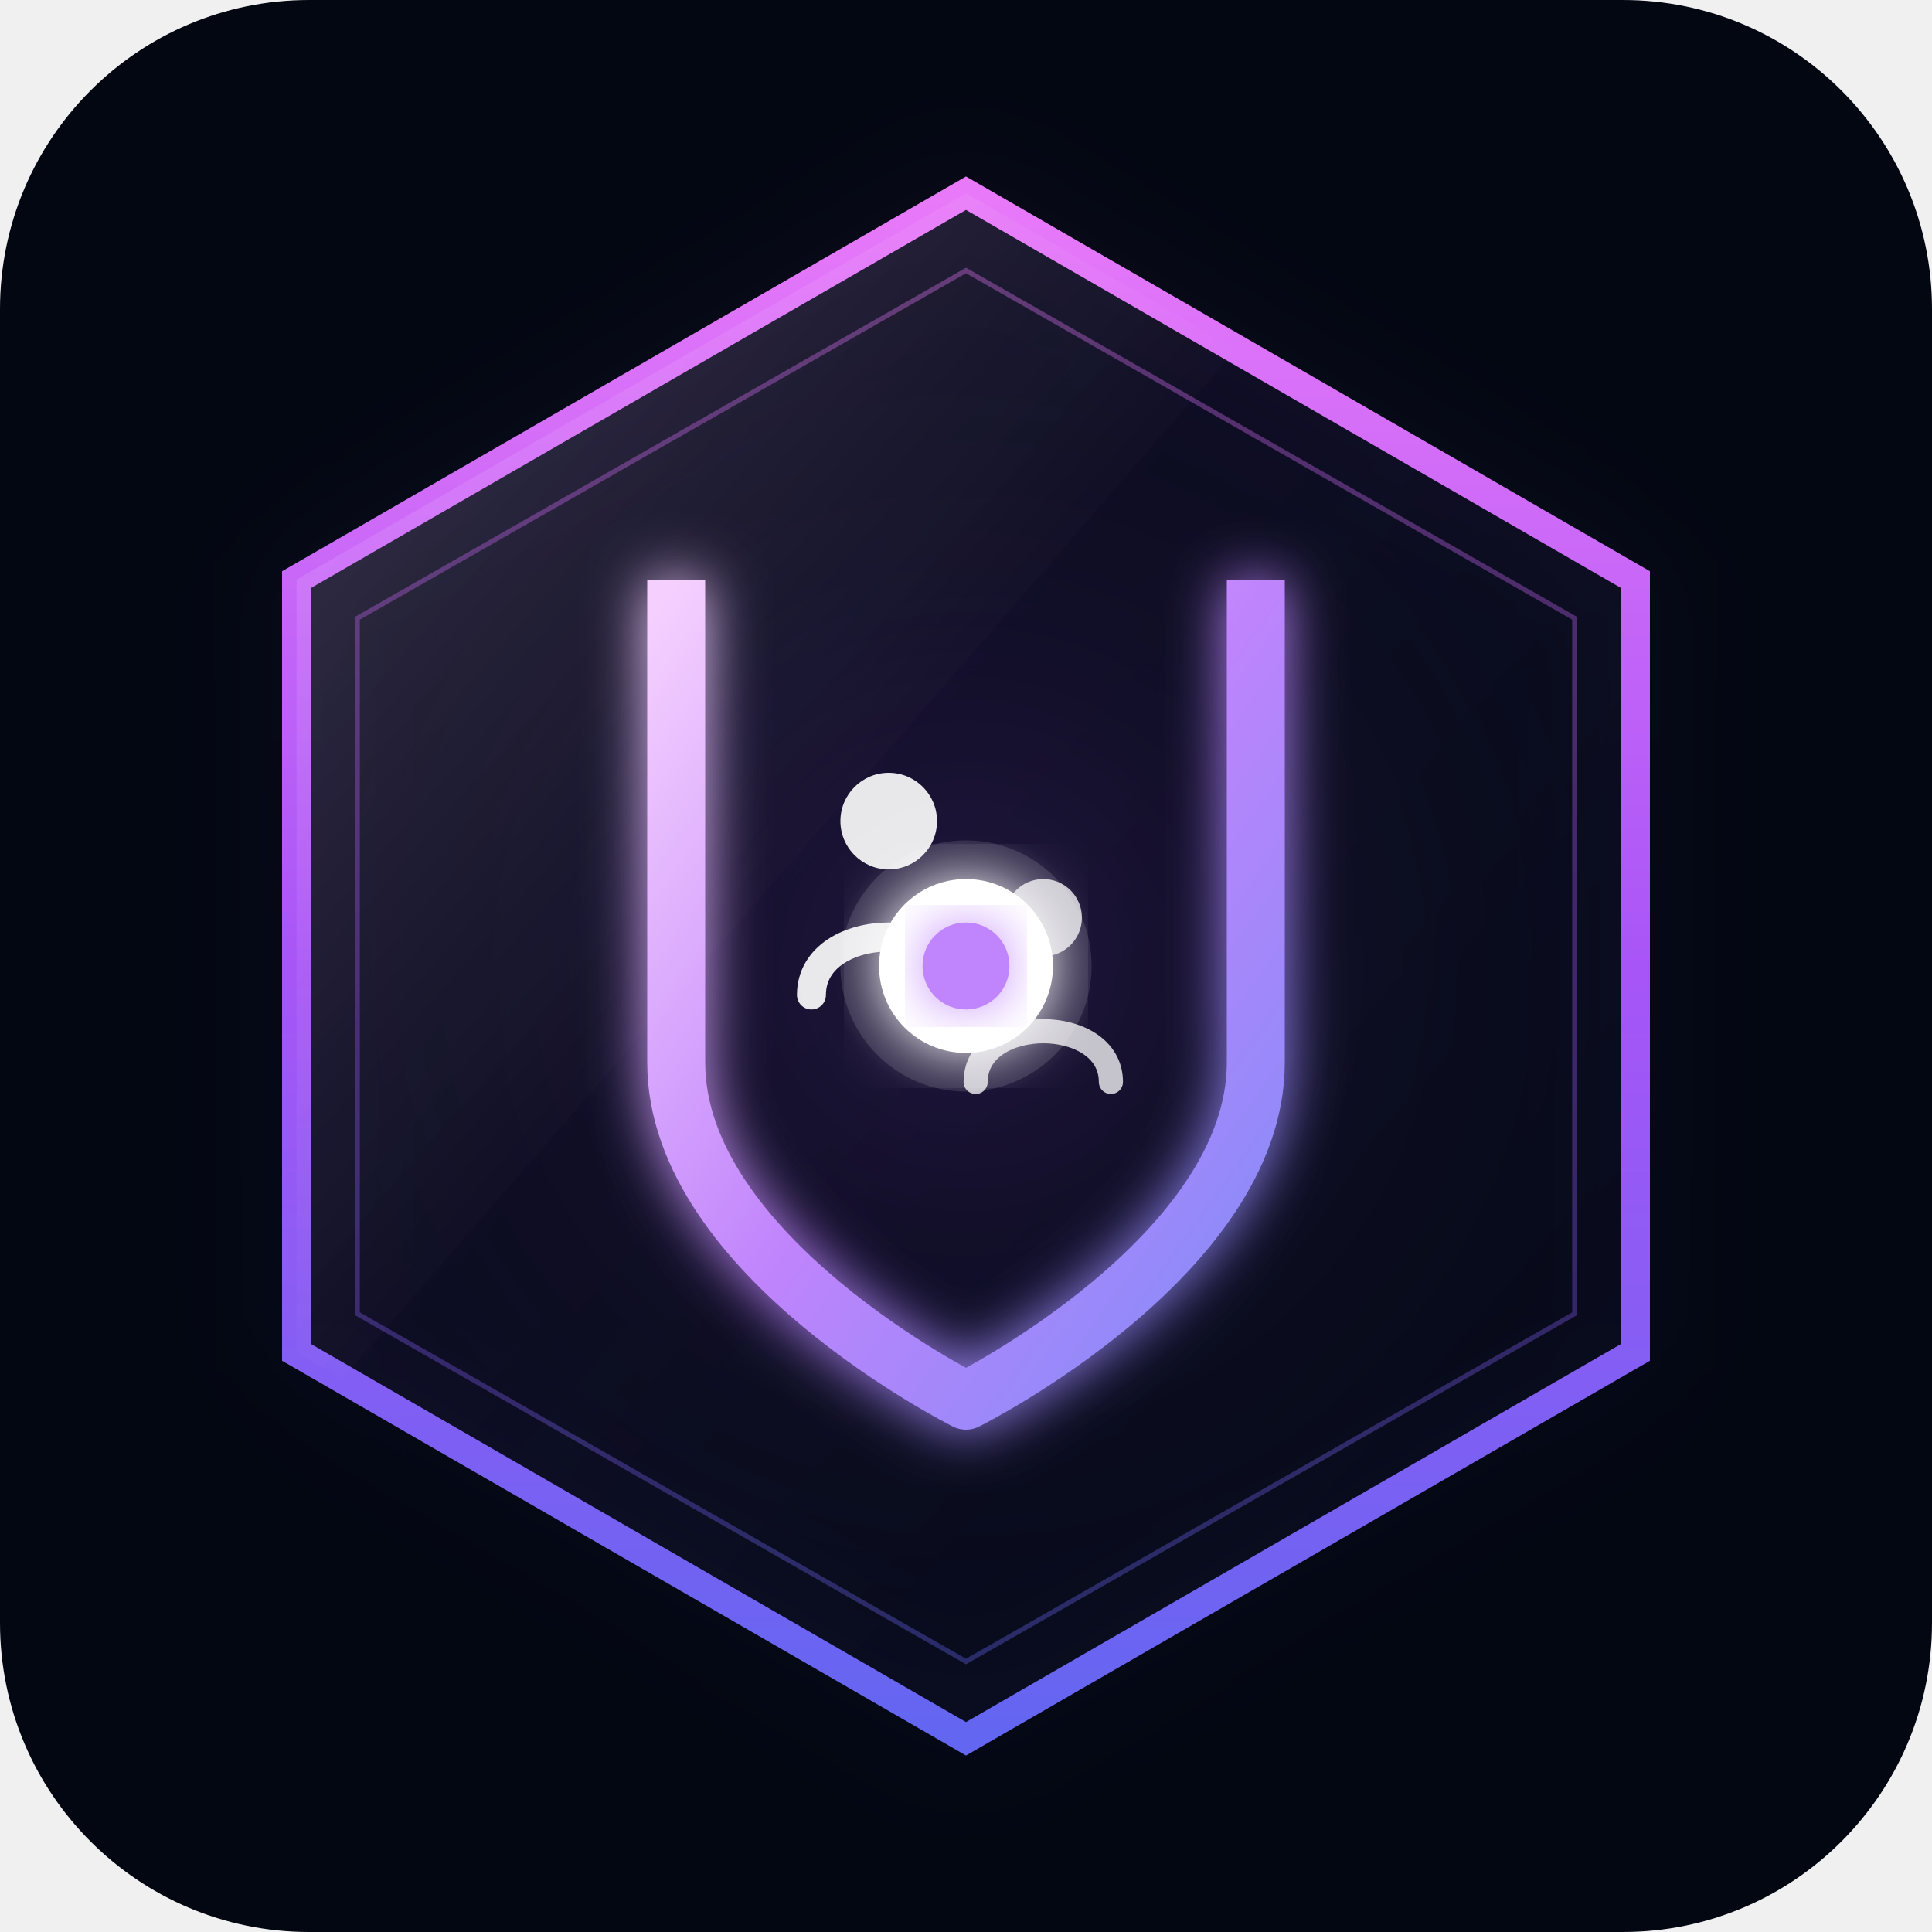
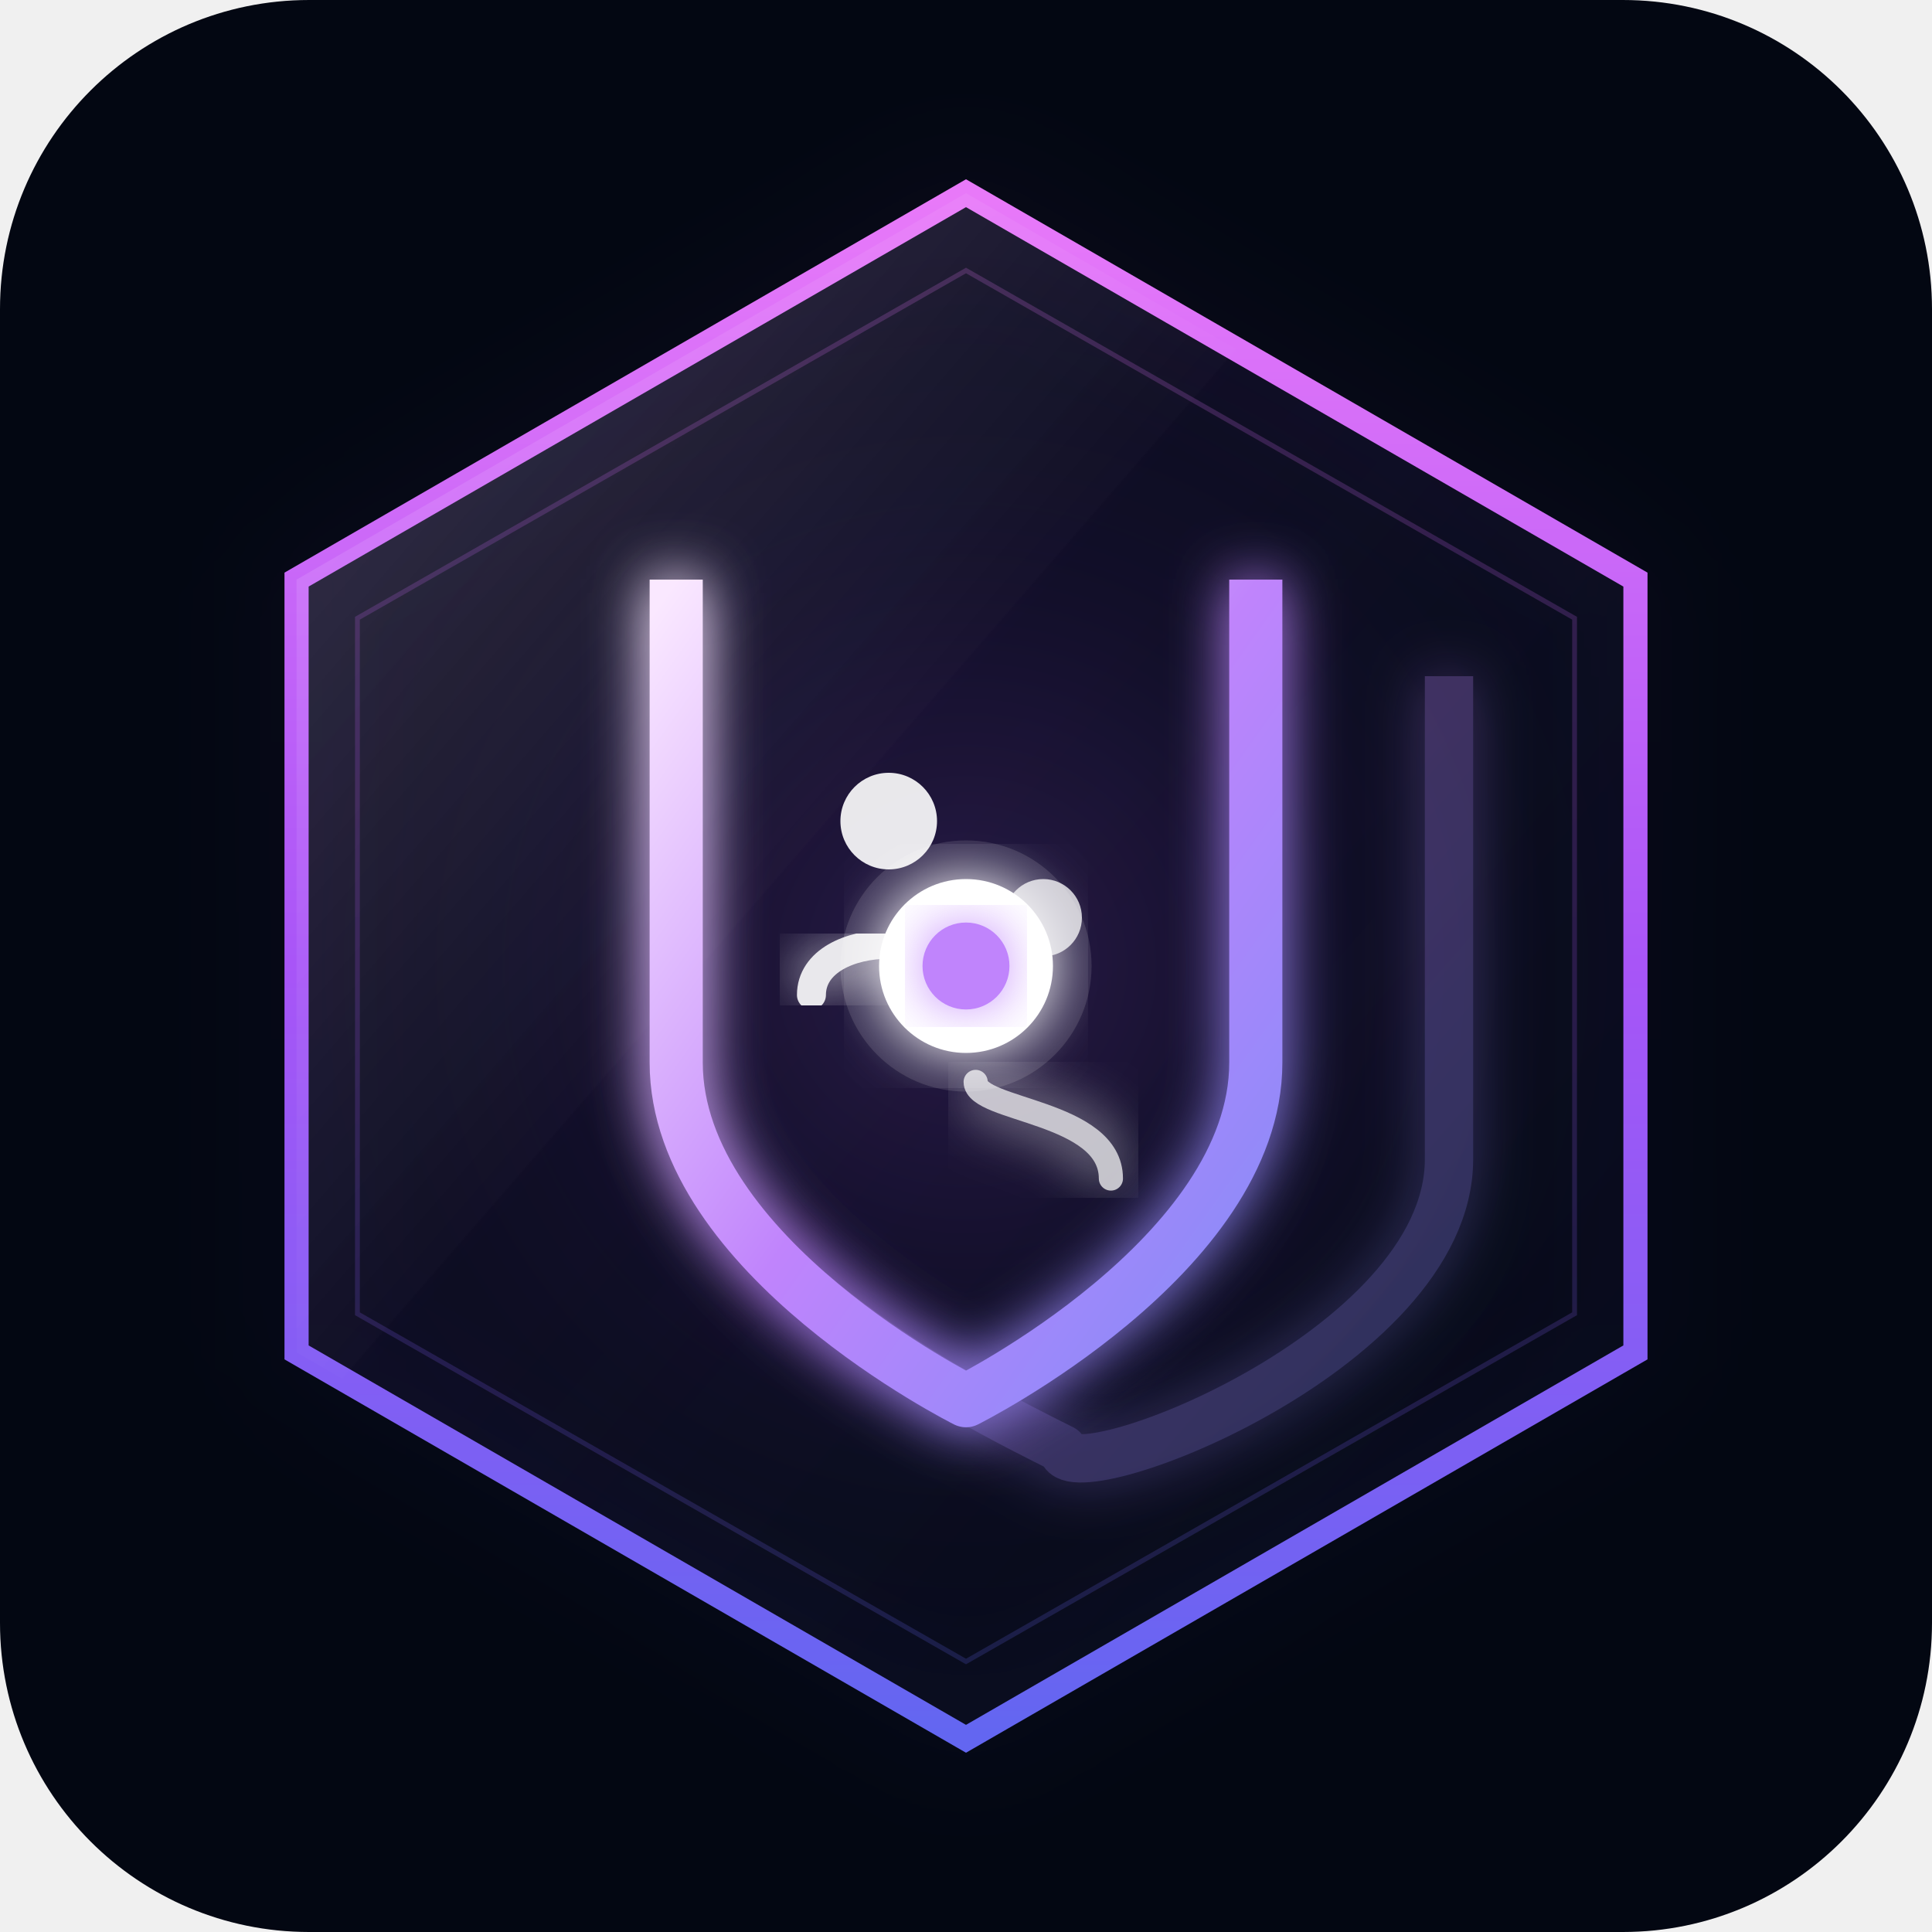
<svg xmlns="http://www.w3.org/2000/svg" viewBox="0 0 200 200">
  <defs>
    <filter id="glow" x="-40%" y="-40%" width="180%" height="180%">
      <feGaussianBlur stdDeviation="6" result="blur" />
      <feMerge>
        <feMergeNode in="blur" />
        <feMergeNode in="SourceGraphic" />
      </feMerge>
    </filter>
    <filter id="softGlow" x="-20%" y="-20%" width="140%" height="140%">
      <feGaussianBlur stdDeviation="3" result="blur" />
      <feMerge>
        <feMergeNode in="blur" />
        <feMergeNode in="SourceGraphic" />
      </feMerge>
    </filter>
    <linearGradient id="hexGrad" x1="0%" y1="0%" x2="0%" y2="100%">
      <stop offset="0%" stop-color="#e879f9" />
      <stop offset="50%" stop-color="#a855f7" />
      <stop offset="100%" stop-color="#6366f1" />
    </linearGradient>
    <linearGradient id="hexFill" x1="0%" y1="0%" x2="100%" y2="100%">
      <stop offset="0%" stop-color="#a855f7" stop-opacity="0.1" />
      <stop offset="100%" stop-color="#6366f1" stop-opacity="0.02" />
    </linearGradient>
    <linearGradient id="iconGrad" x1="0%" y1="0%" x2="100%" y2="100%">
-       <stop offset="0%" stop-color="#f5d0fe" />
+       <stop offset="0%" stop-color="#fae8ff" />
      <stop offset="50%" stop-color="#c084fc" />
      <stop offset="100%" stop-color="#818cf8" />
    </linearGradient>
    <radialGradient id="centerGlow" cx="50%" cy="50%" r="50%">
-       <stop offset="0%" stop-color="#a855f7" stop-opacity="0.15" />
+       <stop offset="0%" stop-color="#a855f7" stop-opacity="0.2" />
      <stop offset="100%" stop-color="#030712" stop-opacity="0" />
    </radialGradient>
    <linearGradient id="glassGrad" x1="0%" y1="0%" x2="100%" y2="100%">
      <stop offset="0%" stop-color="#ffffff" stop-opacity="0.15" />
      <stop offset="40%" stop-color="#ffffff" stop-opacity="0.01" />
      <stop offset="40.1%" stop-color="#ffffff" stop-opacity="0" />
      <stop offset="100%" stop-color="#ffffff" stop-opacity="0" />
    </linearGradient>
  </defs>
  <rect width="100%" height="100%" fill="#030712" rx="32" />
-   <circle cx="100" cy="100" r="70" fill="url(#centerGlow)" />
+   <circle cx="100" cy="100" r="75" fill="url(#centerGlow)" />
  <polygon points="100,20 169.3,60 169.3,140 100,180 30.7,140 30.7,60" fill="none" stroke="url(#hexGrad)" stroke-width="0.8" opacity="0.3" filter="url(#glow)" />
-   <polygon points="100,20 169.3,60 169.3,140 100,180 30.7,140 30.7,60" fill="url(#hexFill)" stroke="url(#hexGrad)" stroke-width="3" />
+   <polygon points="100,20 169.3,60 169.3,140 100,180 30.7,140 30.7,60" fill="url(#hexFill)" stroke="url(#hexGrad)" stroke-width="2.5" />
  <polygon points="100,20 169.3,60 169.3,140 100,180 30.7,140 30.7,60" fill="url(#glassGrad)" />
-   <polygon points="100,28 163,64 163,136 100,172 37,136 37,64" fill="none" stroke="url(#hexGrad)" stroke-width="0.5" opacity="0.35" />
-   <path d="M 70,60 V 110 C 70,130 100,145 100,145 C 100,145 130,130 130,110 V 60" fill="none" stroke="url(#iconGrad)" stroke-width="6" stroke-linejoin="round" filter="url(#softGlow)" />
-   <circle cx="92" cy="85" r="5" fill="#FFFFFF" opacity="0.9" />
-   <path d="M 84,103 C 84,95 100,95 100,103" fill="none" stroke="#FFFFFF" stroke-width="3" stroke-linecap="round" opacity="0.9" />
-   <circle cx="108" cy="95" r="4" fill="#FFFFFF" opacity="0.75" />
-   <path d="M 101,112 C 101,105 115,105 115,112" fill="none" stroke="#FFFFFF" stroke-width="2.5" stroke-linecap="round" opacity="0.75" />
+   <polygon points="100,28 163,64 163,136 100,172 37,136 37,64" fill="none" stroke="url(#hexGrad)" stroke-width="0.5" opacity="0.2" />
+   <g transform="translate(10, 10)">
+     <path d="M 60,50 V 100 C 60,120 90,135 100,140 C 100,145 140,130 140,110 V 60" fill="none" stroke="url(#iconGrad)" stroke-width="5" stroke-linejoin="round" filter="url(#softGlow)" opacity="0.3" />
+     <path d="M 60,50 V 100 C 60,120 90,135 90,135 C 90,135 120,120 120,100 V 50" fill="none" stroke="url(#iconGrad)" stroke-width="5.5" stroke-linejoin="round" filter="url(#softGlow)" />
+     <circle cx="82" cy="75" r="5" fill="#FFFFFF" opacity="0.9" />
+     <path d="M 74,93 C 74,86 90,86 90,93" fill="none" stroke="#FFFFFF" stroke-width="3" stroke-linecap="round" opacity="0.9" filter="url(#softGlow)" />
+     <circle cx="98" cy="85" r="4" fill="#FFFFFF" opacity="0.75" />
+     <path d="M 91,102 C 91,105 105,105 105,112" fill="none" stroke="#FFFFFF" stroke-width="2.5" stroke-linecap="round" opacity="0.75" filter="url(#softGlow)" />
+   </g>
  <circle cx="100" cy="100" r="13" fill="#FFFFFF" opacity="0.12" />
  <circle cx="100" cy="100" r="9" fill="#FFFFFF" filter="url(#softGlow)" />
  <circle cx="100" cy="100" r="4.5" fill="#c084fc" filter="url(#softGlow)" />
</svg>
